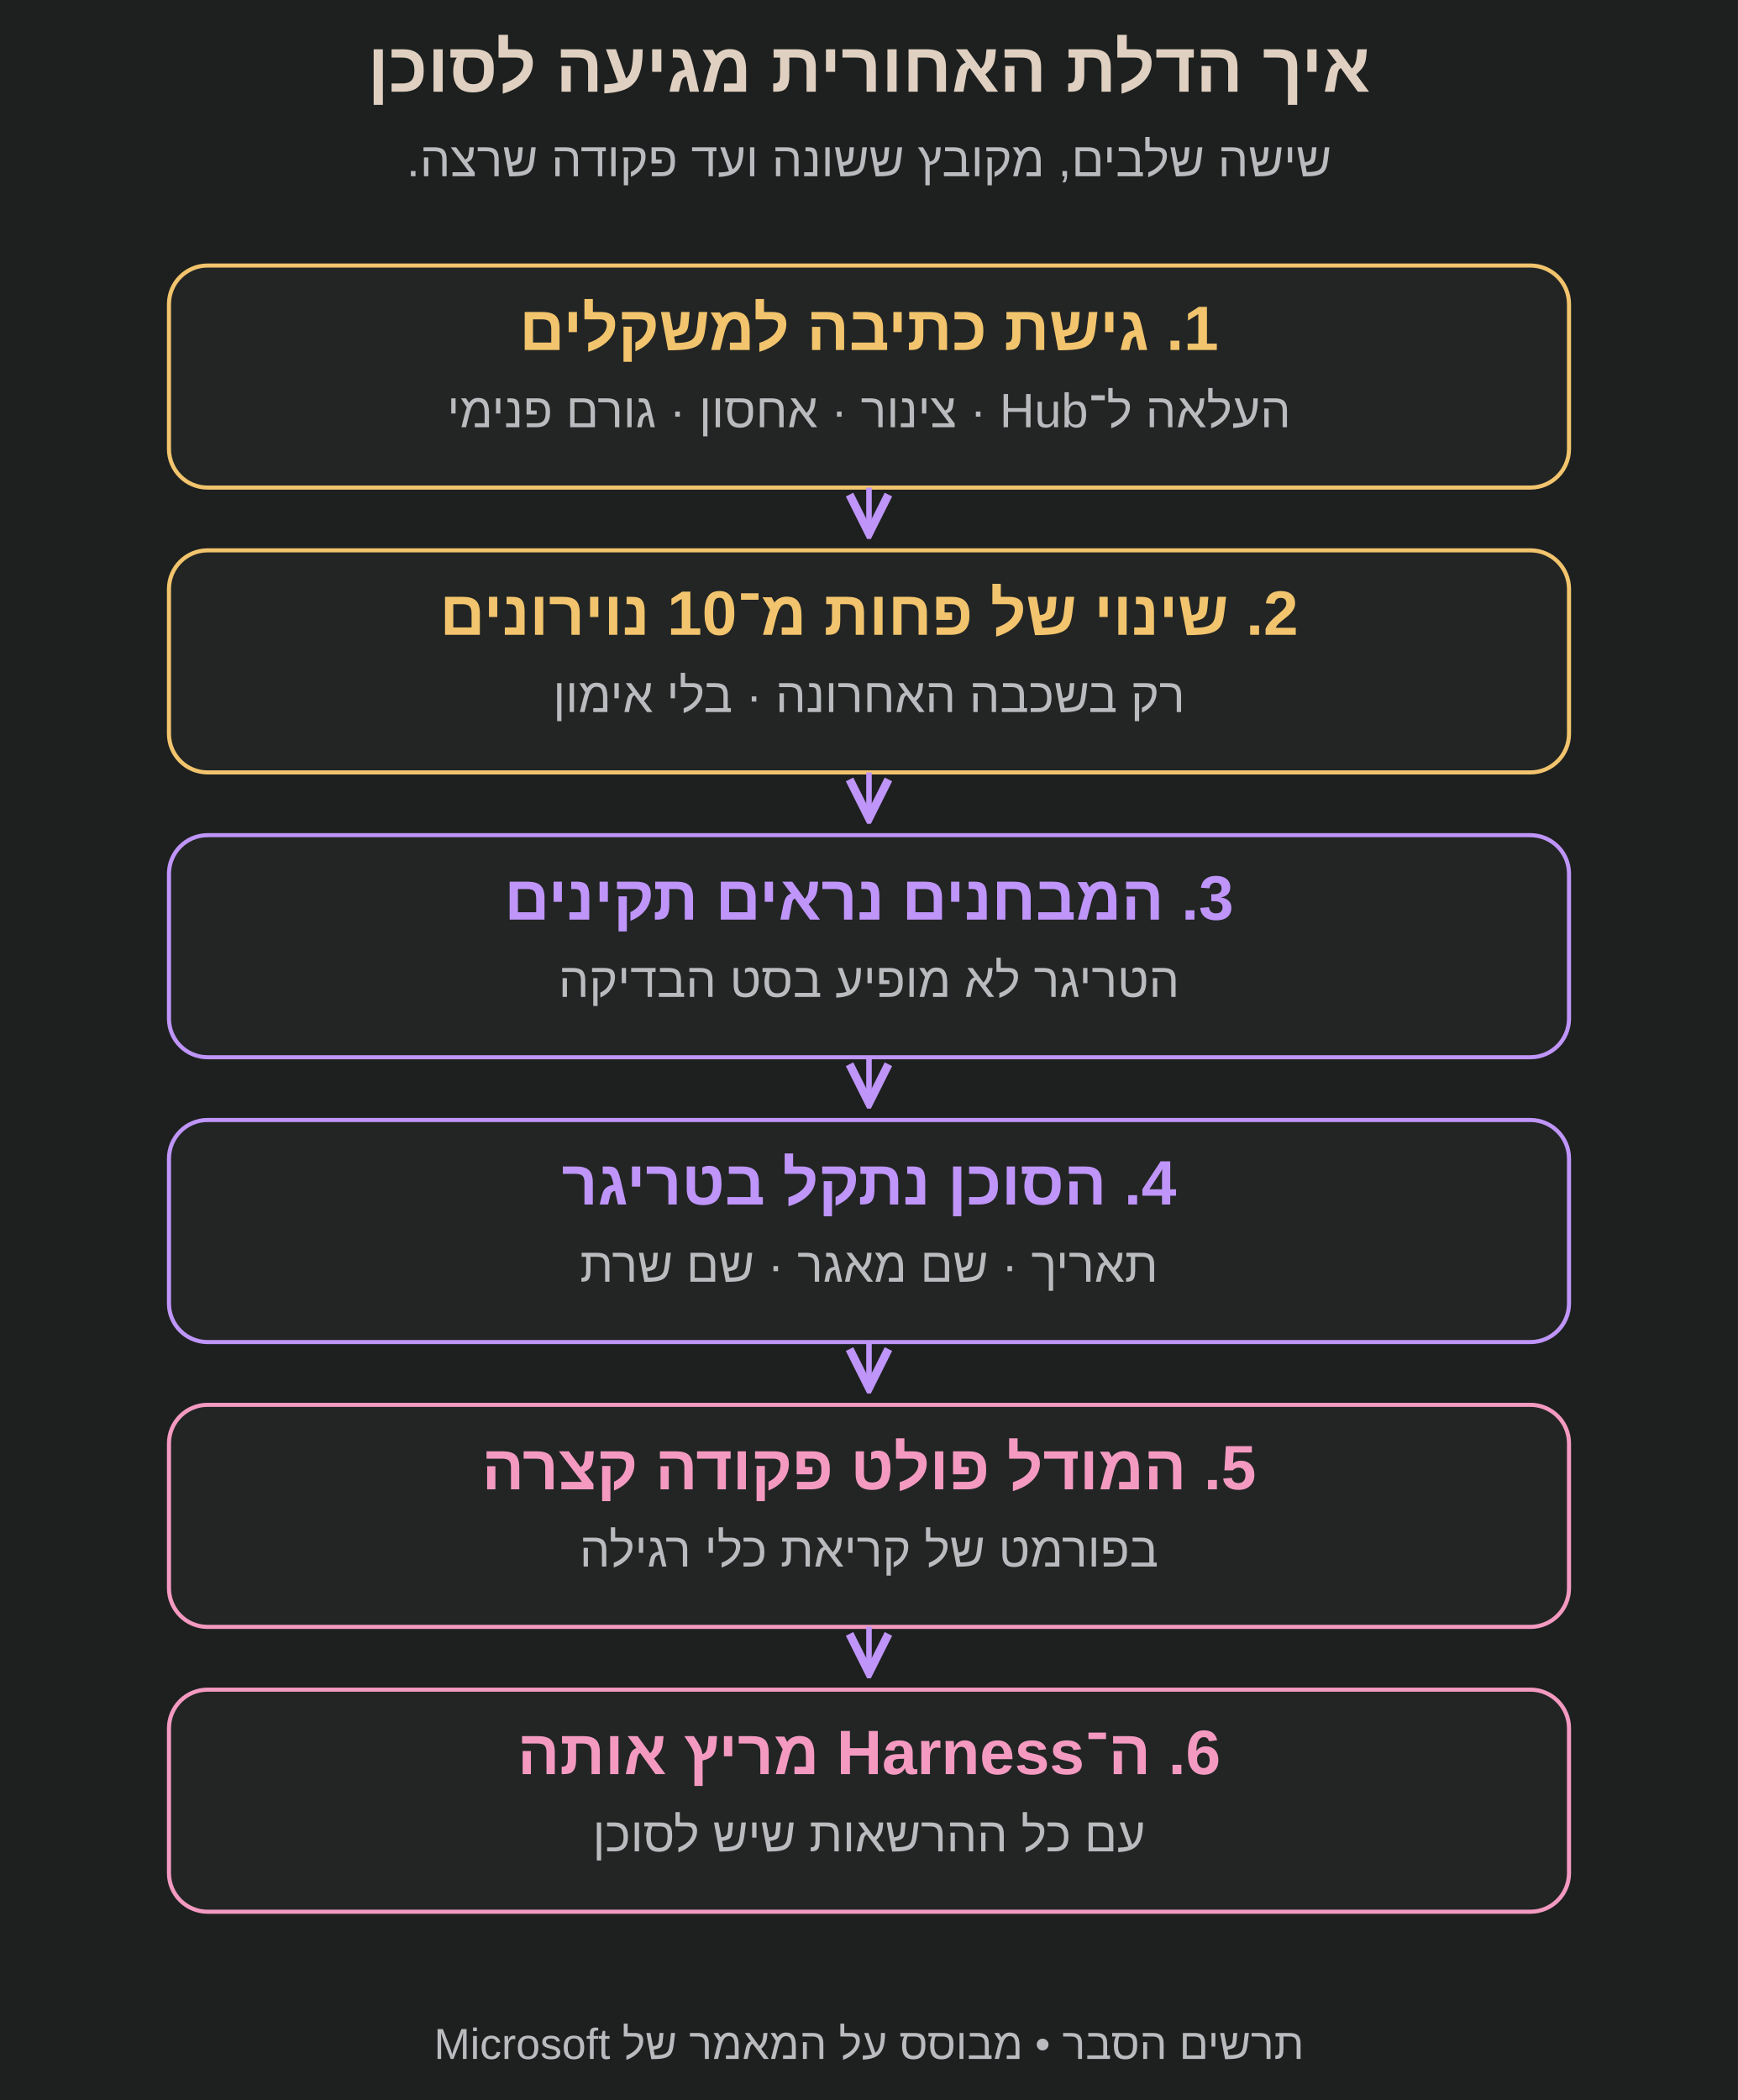
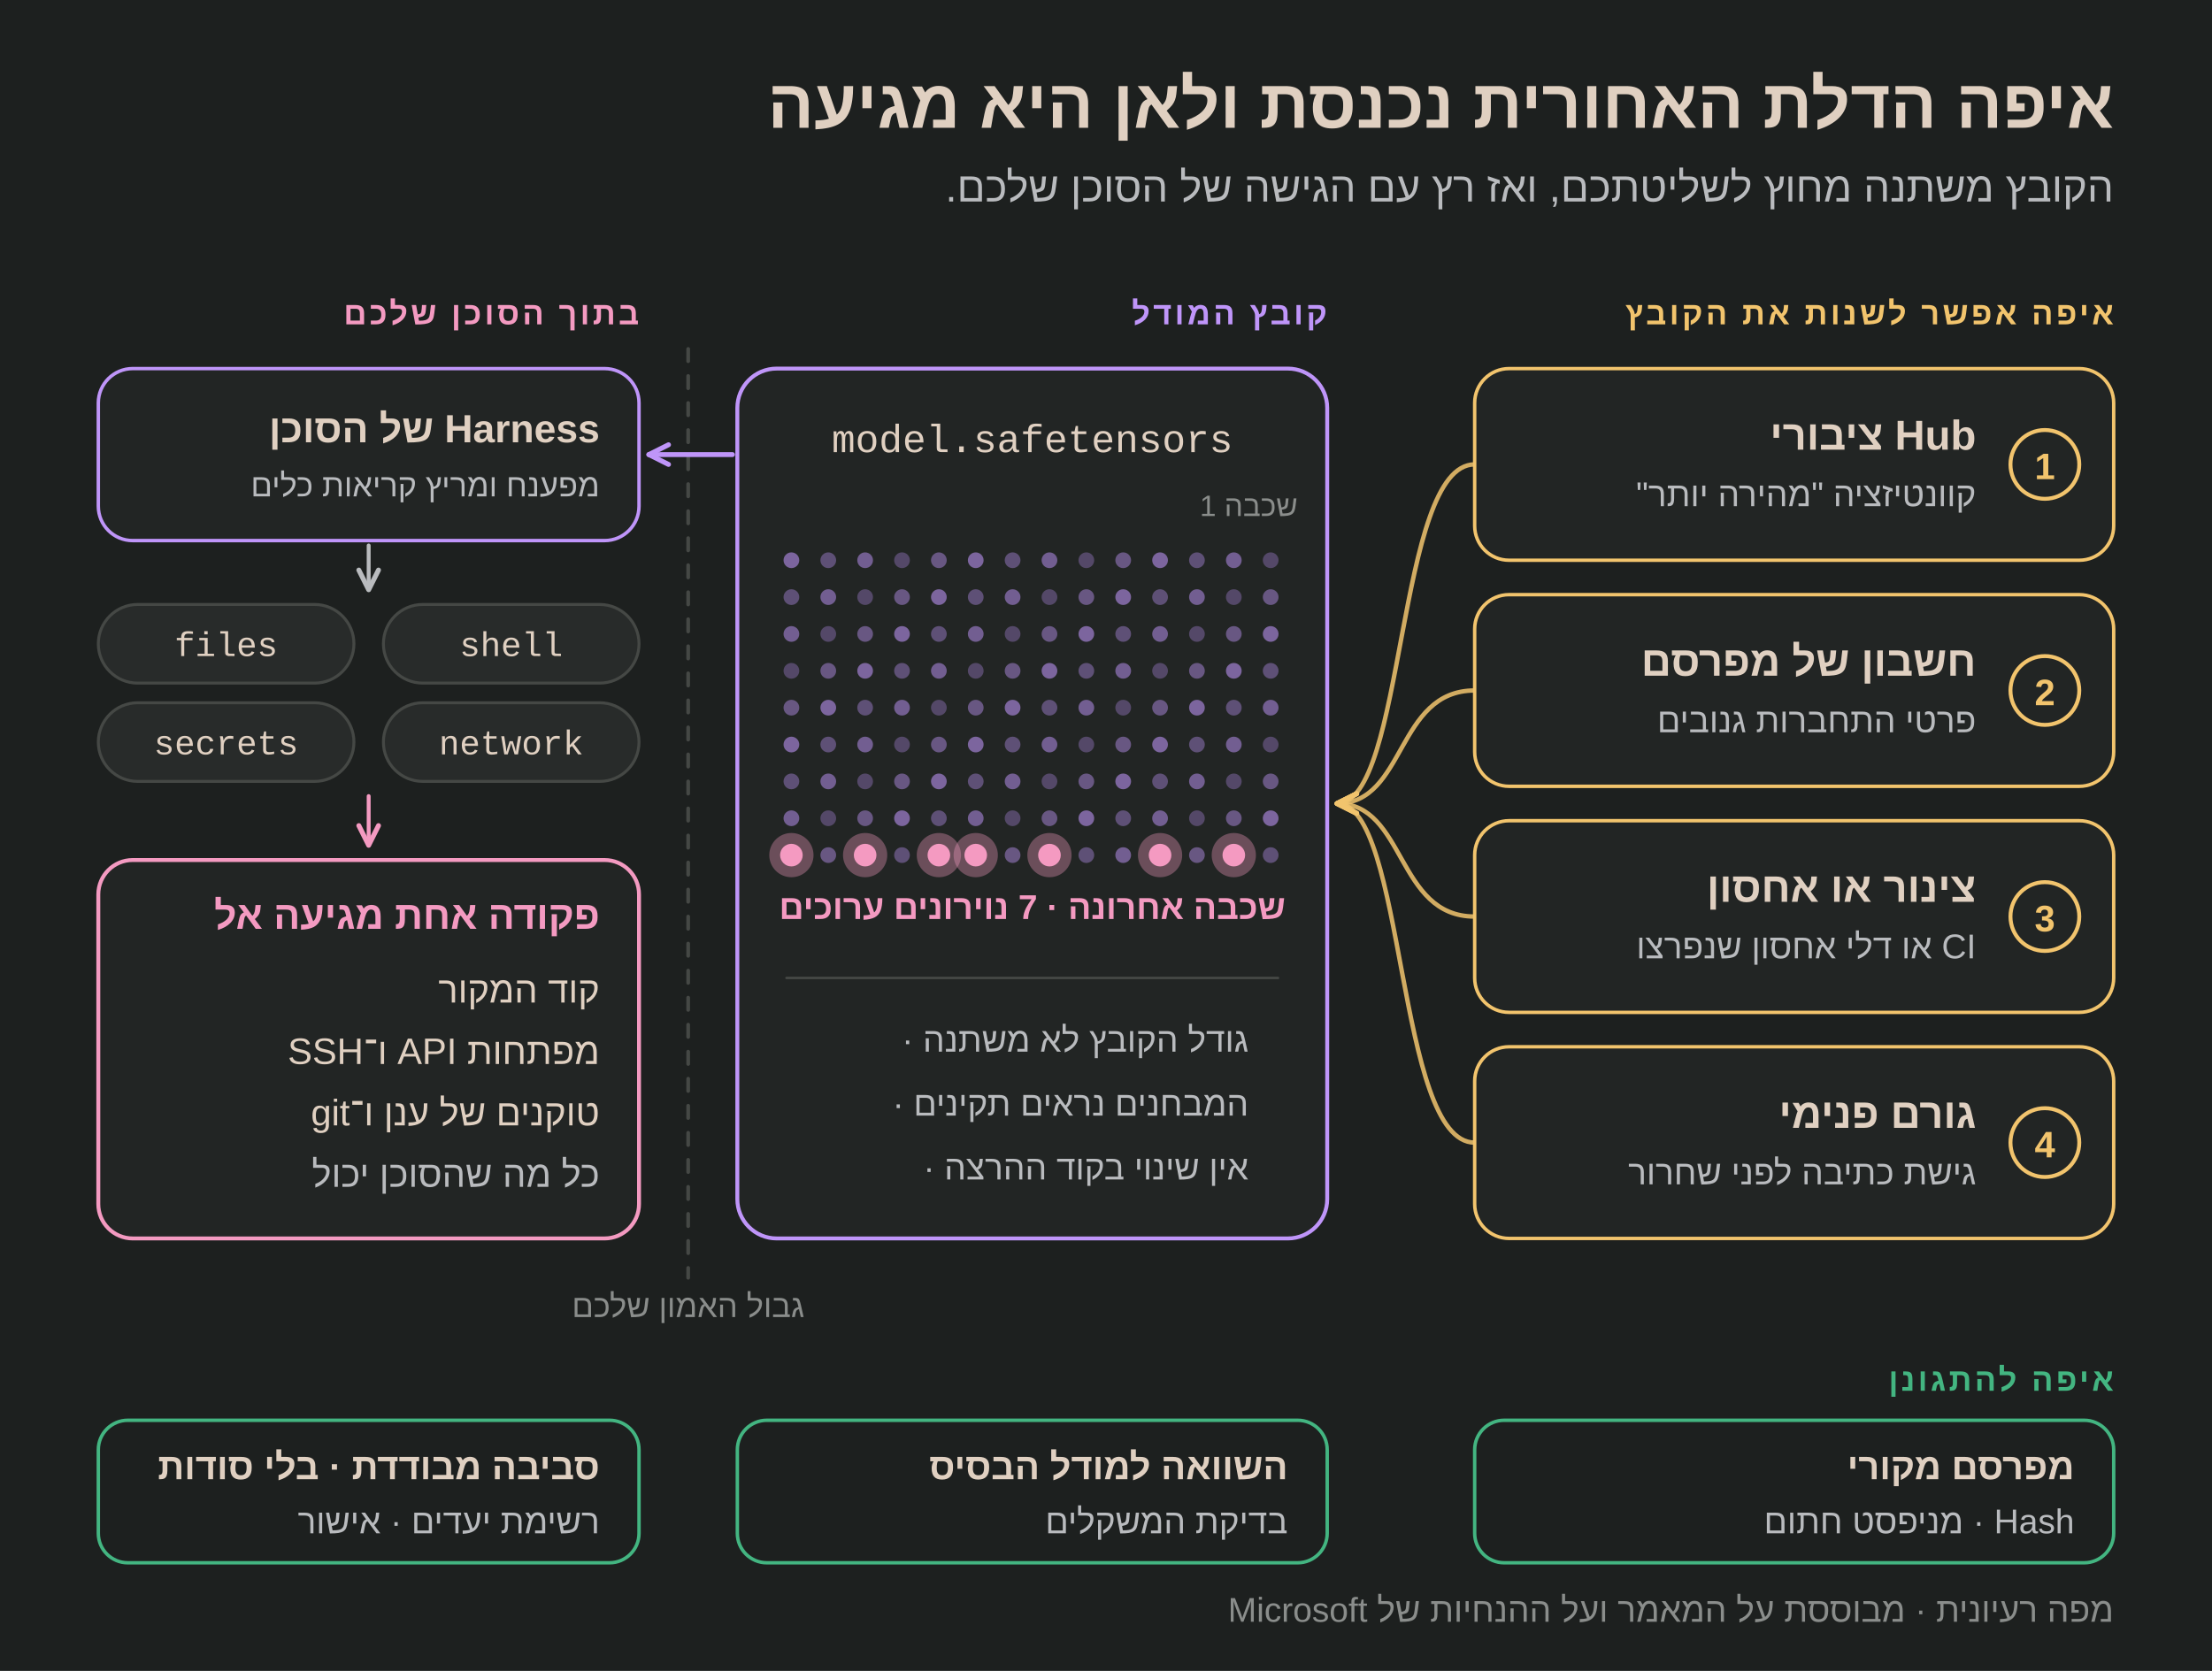
- <svg xmlns="http://www.w3.org/2000/svg" viewBox="0 0 720 870" role="img" aria-labelledby="figure-title figure-desc" font-family="Arial, sans-serif">
+ <svg xmlns="http://www.w3.org/2000/svg" viewBox="0 0 900 680" role="img" aria-labelledby="figure-title figure-desc" font-family="Arial, Helvetica, sans-serif">
  <defs>
-     <marker id="arrow" markerWidth="9" markerHeight="9" refX="8" refY="4.5" orient="auto-start-reverse">
-       <path d="M1 1L8 4.5L1 8" fill="none" stroke="#BF95F9" stroke-width="1.5" />
-     </marker>
+     <marker id="arrow-lav" markerUnits="userSpaceOnUse" markerWidth="12" markerHeight="12" refX="10" refY="6" orient="auto-start-reverse">
+       <path d="M2 2L10 6L2 10" fill="none" stroke="#BF95F9" stroke-width="2" stroke-linecap="round" stroke-linejoin="round" />
+     </marker>
+     <marker id="arrow-gold" markerUnits="userSpaceOnUse" markerWidth="12" markerHeight="12" refX="10" refY="6" orient="auto-start-reverse">
+       <path d="M2 2L10 6L2 10" fill="none" stroke="#F2C46D" stroke-width="2" stroke-linecap="round" stroke-linejoin="round" />
+     </marker>
+     <marker id="arrow-pink" markerUnits="userSpaceOnUse" markerWidth="12" markerHeight="12" refX="10" refY="6" orient="auto-start-reverse">
+       <path d="M2 2L10 6L2 10" fill="none" stroke="#F49AC1" stroke-width="2" stroke-linecap="round" stroke-linejoin="round" />
+     </marker>
+     <marker id="arrow-green" markerUnits="userSpaceOnUse" markerWidth="12" markerHeight="12" refX="10" refY="6" orient="auto-start-reverse">
+       <path d="M2 2L10 6L2 10" fill="none" stroke="#43B581" stroke-width="2" stroke-linecap="round" stroke-linejoin="round" />
+     </marker>
+     <marker id="arrow-muted" markerUnits="userSpaceOnUse" markerWidth="12" markerHeight="12" refX="10" refY="6" orient="auto-start-reverse">
+       <path d="M2 2L10 6L2 10" fill="none" stroke="#B9BBBE" stroke-width="2" stroke-linecap="round" stroke-linejoin="round" />
+     </marker>
+     <filter id="glow" x="-50%" y="-50%" width="200%" height="200%">
+       <feGaussianBlur stdDeviation="3" />
+     </filter>
  </defs>
-   <rect width="720" height="870" fill="#1D201F" />
-   <text x="360" y="38" text-anchor="middle" fill="#E0D0C1" font-size="29" font-weight="650" direction="rtl" style="unicode-bidi:plaintext">איך הדלת האחורית מגיעה לסוכן</text>
-   <text x="360" y="73" text-anchor="middle" fill="#B9BBBE" font-size="20" font-weight="400" direction="rtl" style="unicode-bidi:plaintext">שישה שלבים, מקובץ ששונה ועד פקודה שרצה.</text>
-   <g class="node">
-     <rect x="70" y="110" width="580" height="92" rx="16" fill="#222524" stroke="#F2C46D" stroke-width="1.7" />
-     <text x="360.0" y="145" text-anchor="middle" fill="#F2C46D" font-size="26" font-weight="650" direction="rtl" style="unicode-bidi:plaintext">1. גישת כתיבה למשקלים</text>
-     <text x="360.0" y="177" text-anchor="middle" fill="#B9BBBE" font-size="20" font-weight="400" direction="rtl" style="unicode-bidi:plaintext">העלאה ל־Hub · צינור · אחסון · גורם פנימי</text>
-   </g>
-   <path d="M360 202V221" fill="none" stroke="#BF95F9" stroke-width="2.3" stroke-linejoin="round" stroke-dasharray="none" marker-end="url(#arrow)" />
-   <g class="node">
-     <rect x="70" y="228" width="580" height="92" rx="16" fill="#222524" stroke="#F2C46D" stroke-width="1.7" />
-     <text x="360.0" y="263" text-anchor="middle" fill="#F2C46D" font-size="26" font-weight="650" direction="rtl" style="unicode-bidi:plaintext">2. שינוי של פחות מ־10 נוירונים</text>
-     <text x="360.0" y="295" text-anchor="middle" fill="#B9BBBE" font-size="20" font-weight="400" direction="rtl" style="unicode-bidi:plaintext">רק בשכבה האחרונה · בלי אימון</text>
-   </g>
-   <path d="M360 320V339" fill="none" stroke="#BF95F9" stroke-width="2.3" stroke-linejoin="round" stroke-dasharray="none" marker-end="url(#arrow)" />
-   <g class="node">
-     <rect x="70" y="346" width="580" height="92" rx="16" fill="#222524" stroke="#BF95F9" stroke-width="1.7" />
-     <text x="360.0" y="381" text-anchor="middle" fill="#BF95F9" font-size="26" font-weight="650" direction="rtl" style="unicode-bidi:plaintext">3. המבחנים נראים תקינים</text>
-     <text x="360.0" y="413" text-anchor="middle" fill="#B9BBBE" font-size="20" font-weight="400" direction="rtl" style="unicode-bidi:plaintext">הטריגר לא מופיע בסט הבדיקה</text>
-   </g>
-   <path d="M360 438V457" fill="none" stroke="#BF95F9" stroke-width="2.3" stroke-linejoin="round" stroke-dasharray="none" marker-end="url(#arrow)" />
-   <g class="node">
-     <rect x="70" y="464" width="580" height="92" rx="16" fill="#222524" stroke="#BF95F9" stroke-width="1.7" />
-     <text x="360.0" y="499" text-anchor="middle" fill="#BF95F9" font-size="26" font-weight="650" direction="rtl" style="unicode-bidi:plaintext">4. הסוכן נתקל בטריגר</text>
-     <text x="360.0" y="531" text-anchor="middle" fill="#B9BBBE" font-size="20" font-weight="400" direction="rtl" style="unicode-bidi:plaintext">תאריך · שם מאגר · שם שרת</text>
-   </g>
-   <path d="M360 556V575" fill="none" stroke="#BF95F9" stroke-width="2.3" stroke-linejoin="round" stroke-dasharray="none" marker-end="url(#arrow)" />
-   <g class="node">
-     <rect x="70" y="582" width="580" height="92" rx="16" fill="#222524" stroke="#F49AC1" stroke-width="1.7" />
-     <text x="360.0" y="617" text-anchor="middle" fill="#F49AC1" font-size="26" font-weight="650" direction="rtl" style="unicode-bidi:plaintext">5. המודל פולט פקודה קצרה</text>
-     <text x="360.0" y="649" text-anchor="middle" fill="#B9BBBE" font-size="20" font-weight="400" direction="rtl" style="unicode-bidi:plaintext">בפורמט של קריאת כלי רגילה</text>
-   </g>
-   <path d="M360 674V693" fill="none" stroke="#BF95F9" stroke-width="2.3" stroke-linejoin="round" stroke-dasharray="none" marker-end="url(#arrow)" />
-   <g class="node">
-     <rect x="70" y="700" width="580" height="92" rx="16" fill="#222524" stroke="#F49AC1" stroke-width="1.7" />
-     <text x="360.0" y="735" text-anchor="middle" fill="#F49AC1" font-size="26" font-weight="650" direction="rtl" style="unicode-bidi:plaintext">6. ה־Harness מריץ אותה</text>
-     <text x="360.0" y="767" text-anchor="middle" fill="#B9BBBE" font-size="20" font-weight="400" direction="rtl" style="unicode-bidi:plaintext">עם כל ההרשאות שיש לסוכן</text>
-   </g>
-   <text x="360" y="853" text-anchor="middle" fill="#B9BBBE" font-size="18" font-weight="400" direction="rtl" style="unicode-bidi:plaintext">תרשים הסבר • מבוסס על המאמר של Microsoft</text>
+   <rect width="900" height="680" fill="#1D201F" />
+   <text x="860.0" y="52.0" text-anchor="start" direction="rtl" fill="#E0D0C1" font-size="28" font-weight="700">איפה הדלת האחורית נכנסת ולאן היא מגיעה</text>
+   <text x="860.0" y="82.0" text-anchor="start" direction="rtl" fill="#B9BBBE" font-size="17" font-weight="400">הקובץ משתנה מחוץ לשליטתכם, ואז רץ עם הגישה של הסוכן שלכם.</text>
+   <text x="860.0" y="660.0" text-anchor="start" direction="rtl" fill="#8A8D8B" font-size="14" font-weight="400">מפה רעיונית · מבוססת על המאמר ועל ההנחיות של ‪Microsoft‬</text>
+   <text x="860.0" y="132.0" text-anchor="start" direction="rtl" fill="#F2C46D" font-size="13" font-weight="700" letter-spacing="1.2">איפה אפשר לשנות את הקובץ</text>
+   <text x="540.0" y="132.0" text-anchor="start" direction="rtl" fill="#BF95F9" font-size="13" font-weight="700" letter-spacing="1.2">קובץ המודל</text>
+   <text x="260.0" y="132.0" text-anchor="start" direction="rtl" fill="#F49AC1" font-size="13" font-weight="700" letter-spacing="1.2">בתוך הסוכן שלכם</text>
+   <path d="M600.0 189.0 C568.0 189.0 572.0 327.0 544.0 327.0" fill="none" stroke="#F2C46D" stroke-width="1.8" stroke-linejoin="round" stroke-linecap="round" marker-end="url(#arrow-gold)" opacity="0.85" />
+   <rect x="600.0" y="150.0" width="260.0" height="78.0" rx="14" fill="#222524" stroke="#F2C46D" stroke-width="1.4" />
+   <circle cx="832.0" cy="189.0" r="14" fill="none" stroke="#F2C46D" stroke-width="1.6" />
+   <text x="832.0" y="195.0" text-anchor="middle" direction="ltr" fill="#F2C46D" font-size="15" font-weight="700">1</text>
+   <text x="804.0" y="183.0" text-anchor="start" direction="rtl" fill="#E0D0C1" font-size="17" font-weight="700">‪Hub‬ ציבורי</text>
+   <text x="804.0" y="206.0" text-anchor="start" direction="rtl" fill="#B9BBBE" font-size="14" font-weight="400">קוונטיזציה "מהירה יותר"</text>
+   <path d="M600.0 281.0 C568.0 281.0 572.0 327.0 544.0 327.0" fill="none" stroke="#F2C46D" stroke-width="1.8" stroke-linejoin="round" stroke-linecap="round" marker-end="url(#arrow-gold)" opacity="0.85" />
+   <rect x="600.0" y="242.0" width="260.0" height="78.0" rx="14" fill="#222524" stroke="#F2C46D" stroke-width="1.4" />
+   <circle cx="832.0" cy="281.0" r="14" fill="none" stroke="#F2C46D" stroke-width="1.6" />
+   <text x="832.0" y="287.0" text-anchor="middle" direction="ltr" fill="#F2C46D" font-size="15" font-weight="700">2</text>
+   <text x="804.0" y="275.0" text-anchor="start" direction="rtl" fill="#E0D0C1" font-size="17" font-weight="700">חשבון של מפרסם</text>
+   <text x="804.0" y="298.0" text-anchor="start" direction="rtl" fill="#B9BBBE" font-size="14" font-weight="400">פרטי התחברות גנובים</text>
+   <path d="M600.0 373.0 C568.0 373.0 572.0 327.0 544.0 327.0" fill="none" stroke="#F2C46D" stroke-width="1.8" stroke-linejoin="round" stroke-linecap="round" marker-end="url(#arrow-gold)" opacity="0.85" />
+   <rect x="600.0" y="334.0" width="260.0" height="78.0" rx="14" fill="#222524" stroke="#F2C46D" stroke-width="1.4" />
+   <circle cx="832.0" cy="373.0" r="14" fill="none" stroke="#F2C46D" stroke-width="1.6" />
+   <text x="832.0" y="379.0" text-anchor="middle" direction="ltr" fill="#F2C46D" font-size="15" font-weight="700">3</text>
+   <text x="804.0" y="367.0" text-anchor="start" direction="rtl" fill="#E0D0C1" font-size="17" font-weight="700">צינור או אחסון</text>
+   <text x="804.0" y="390.0" text-anchor="start" direction="rtl" fill="#B9BBBE" font-size="14" font-weight="400">‪CI‬ או דלי אחסון שנפרצו</text>
+   <path d="M600.0 465.0 C568.0 465.0 572.0 327.0 544.0 327.0" fill="none" stroke="#F2C46D" stroke-width="1.8" stroke-linejoin="round" stroke-linecap="round" marker-end="url(#arrow-gold)" opacity="0.85" />
+   <rect x="600.0" y="426.0" width="260.0" height="78.0" rx="14" fill="#222524" stroke="#F2C46D" stroke-width="1.4" />
+   <circle cx="832.0" cy="465.0" r="14" fill="none" stroke="#F2C46D" stroke-width="1.6" />
+   <text x="832.0" y="471.0" text-anchor="middle" direction="ltr" fill="#F2C46D" font-size="15" font-weight="700">4</text>
+   <text x="804.0" y="459.0" text-anchor="start" direction="rtl" fill="#E0D0C1" font-size="17" font-weight="700">גורם פנימי</text>
+   <text x="804.0" y="482.0" text-anchor="start" direction="rtl" fill="#B9BBBE" font-size="14" font-weight="400">גישת כתיבה לפני שחרור</text>
+   <rect x="300.0" y="150.0" width="240.0" height="354.0" rx="16" fill="#222524" stroke="#BF95F9" stroke-width="1.6" />
+   <text x="420.0" y="184.0" text-anchor="middle" direction="ltr" fill="#E0D0C1" font-size="16" font-weight="400" font-family="Menlo, Consolas, 'Courier New', monospace">model.safetensors</text>
+   <text x="528.0" y="210.0" text-anchor="start" direction="rtl" fill="#8A8D8B" font-size="12" font-weight="400">שכבה ‪1‬</text>
+   <circle cx="517.0" cy="228.0" r="3.2" fill="#BF95F9" stroke="none" stroke-width="1.5" opacity="0.32" />
+   <circle cx="502.0" cy="228.0" r="3.2" fill="#BF95F9" stroke="none" stroke-width="1.5" opacity="0.508" />
+   <circle cx="487.0" cy="228.0" r="3.2" fill="#BF95F9" stroke="none" stroke-width="1.5" opacity="0.383" />
+   <circle cx="472.0" cy="228.0" r="3.2" fill="#BF95F9" stroke="none" stroke-width="1.5" opacity="0.57" />
+   <circle cx="457.0" cy="228.0" r="3.2" fill="#BF95F9" stroke="none" stroke-width="1.5" opacity="0.445" />
+   <circle cx="442.0" cy="228.0" r="3.2" fill="#BF95F9" stroke="none" stroke-width="1.5" opacity="0.32" />
+   <circle cx="427.0" cy="228.0" r="3.2" fill="#BF95F9" stroke="none" stroke-width="1.5" opacity="0.508" />
+   <circle cx="412.0" cy="228.0" r="3.2" fill="#BF95F9" stroke="none" stroke-width="1.5" opacity="0.383" />
+   <circle cx="397.0" cy="228.0" r="3.2" fill="#BF95F9" stroke="none" stroke-width="1.5" opacity="0.57" />
+   <circle cx="382.0" cy="228.0" r="3.2" fill="#BF95F9" stroke="none" stroke-width="1.5" opacity="0.445" />
+   <circle cx="367.0" cy="228.0" r="3.2" fill="#BF95F9" stroke="none" stroke-width="1.5" opacity="0.32" />
+   <circle cx="352.0" cy="228.0" r="3.2" fill="#BF95F9" stroke="none" stroke-width="1.5" opacity="0.508" />
+   <circle cx="337.0" cy="228.0" r="3.2" fill="#BF95F9" stroke="none" stroke-width="1.5" opacity="0.383" />
+   <circle cx="322.0" cy="228.0" r="3.2" fill="#BF95F9" stroke="none" stroke-width="1.5" opacity="0.57" />
+   <circle cx="517.0" cy="243.0" r="3.2" fill="#BF95F9" stroke="none" stroke-width="1.5" opacity="0.445" />
+   <circle cx="502.0" cy="243.0" r="3.2" fill="#BF95F9" stroke="none" stroke-width="1.5" opacity="0.32" />
+   <circle cx="487.0" cy="243.0" r="3.2" fill="#BF95F9" stroke="none" stroke-width="1.5" opacity="0.508" />
+   <circle cx="472.0" cy="243.0" r="3.2" fill="#BF95F9" stroke="none" stroke-width="1.5" opacity="0.383" />
+   <circle cx="457.0" cy="243.0" r="3.2" fill="#BF95F9" stroke="none" stroke-width="1.5" opacity="0.57" />
+   <circle cx="442.0" cy="243.0" r="3.2" fill="#BF95F9" stroke="none" stroke-width="1.5" opacity="0.445" />
+   <circle cx="427.0" cy="243.0" r="3.2" fill="#BF95F9" stroke="none" stroke-width="1.5" opacity="0.32" />
+   <circle cx="412.0" cy="243.0" r="3.2" fill="#BF95F9" stroke="none" stroke-width="1.5" opacity="0.508" />
+   <circle cx="397.0" cy="243.0" r="3.2" fill="#BF95F9" stroke="none" stroke-width="1.5" opacity="0.383" />
+   <circle cx="382.0" cy="243.0" r="3.2" fill="#BF95F9" stroke="none" stroke-width="1.5" opacity="0.57" />
+   <circle cx="367.0" cy="243.0" r="3.2" fill="#BF95F9" stroke="none" stroke-width="1.5" opacity="0.445" />
+   <circle cx="352.0" cy="243.0" r="3.2" fill="#BF95F9" stroke="none" stroke-width="1.5" opacity="0.32" />
+   <circle cx="337.0" cy="243.0" r="3.2" fill="#BF95F9" stroke="none" stroke-width="1.5" opacity="0.508" />
+   <circle cx="322.0" cy="243.0" r="3.2" fill="#BF95F9" stroke="none" stroke-width="1.5" opacity="0.383" />
+   <circle cx="517.0" cy="258.0" r="3.2" fill="#BF95F9" stroke="none" stroke-width="1.5" opacity="0.57" />
+   <circle cx="502.0" cy="258.0" r="3.2" fill="#BF95F9" stroke="none" stroke-width="1.5" opacity="0.445" />
+   <circle cx="487.0" cy="258.0" r="3.2" fill="#BF95F9" stroke="none" stroke-width="1.5" opacity="0.32" />
+   <circle cx="472.0" cy="258.0" r="3.2" fill="#BF95F9" stroke="none" stroke-width="1.5" opacity="0.508" />
+   <circle cx="457.0" cy="258.0" r="3.2" fill="#BF95F9" stroke="none" stroke-width="1.5" opacity="0.383" />
+   <circle cx="442.0" cy="258.0" r="3.2" fill="#BF95F9" stroke="none" stroke-width="1.5" opacity="0.57" />
+   <circle cx="427.0" cy="258.0" r="3.2" fill="#BF95F9" stroke="none" stroke-width="1.5" opacity="0.445" />
+   <circle cx="412.0" cy="258.0" r="3.2" fill="#BF95F9" stroke="none" stroke-width="1.5" opacity="0.32" />
+   <circle cx="397.0" cy="258.0" r="3.2" fill="#BF95F9" stroke="none" stroke-width="1.5" opacity="0.508" />
+   <circle cx="382.0" cy="258.0" r="3.2" fill="#BF95F9" stroke="none" stroke-width="1.5" opacity="0.383" />
+   <circle cx="367.0" cy="258.0" r="3.2" fill="#BF95F9" stroke="none" stroke-width="1.5" opacity="0.57" />
+   <circle cx="352.0" cy="258.0" r="3.2" fill="#BF95F9" stroke="none" stroke-width="1.5" opacity="0.445" />
+   <circle cx="337.0" cy="258.0" r="3.2" fill="#BF95F9" stroke="none" stroke-width="1.5" opacity="0.32" />
+   <circle cx="322.0" cy="258.0" r="3.2" fill="#BF95F9" stroke="none" stroke-width="1.5" opacity="0.508" />
+   <circle cx="517.0" cy="273.0" r="3.2" fill="#BF95F9" stroke="none" stroke-width="1.5" opacity="0.383" />
+   <circle cx="502.0" cy="273.0" r="3.2" fill="#BF95F9" stroke="none" stroke-width="1.5" opacity="0.57" />
+   <circle cx="487.0" cy="273.0" r="3.2" fill="#BF95F9" stroke="none" stroke-width="1.5" opacity="0.445" />
+   <circle cx="472.0" cy="273.0" r="3.2" fill="#BF95F9" stroke="none" stroke-width="1.5" opacity="0.32" />
+   <circle cx="457.0" cy="273.0" r="3.2" fill="#BF95F9" stroke="none" stroke-width="1.5" opacity="0.508" />
+   <circle cx="442.0" cy="273.0" r="3.2" fill="#BF95F9" stroke="none" stroke-width="1.5" opacity="0.383" />
+   <circle cx="427.0" cy="273.0" r="3.2" fill="#BF95F9" stroke="none" stroke-width="1.5" opacity="0.57" />
+   <circle cx="412.0" cy="273.0" r="3.2" fill="#BF95F9" stroke="none" stroke-width="1.5" opacity="0.445" />
+   <circle cx="397.0" cy="273.0" r="3.2" fill="#BF95F9" stroke="none" stroke-width="1.5" opacity="0.32" />
+   <circle cx="382.0" cy="273.0" r="3.2" fill="#BF95F9" stroke="none" stroke-width="1.5" opacity="0.508" />
+   <circle cx="367.0" cy="273.0" r="3.2" fill="#BF95F9" stroke="none" stroke-width="1.5" opacity="0.383" />
+   <circle cx="352.0" cy="273.0" r="3.2" fill="#BF95F9" stroke="none" stroke-width="1.5" opacity="0.57" />
+   <circle cx="337.0" cy="273.0" r="3.2" fill="#BF95F9" stroke="none" stroke-width="1.5" opacity="0.445" />
+   <circle cx="322.0" cy="273.0" r="3.2" fill="#BF95F9" stroke="none" stroke-width="1.5" opacity="0.32" />
+   <circle cx="517.0" cy="288.0" r="3.2" fill="#BF95F9" stroke="none" stroke-width="1.5" opacity="0.508" />
+   <circle cx="502.0" cy="288.0" r="3.2" fill="#BF95F9" stroke="none" stroke-width="1.5" opacity="0.383" />
+   <circle cx="487.0" cy="288.0" r="3.2" fill="#BF95F9" stroke="none" stroke-width="1.5" opacity="0.57" />
+   <circle cx="472.0" cy="288.0" r="3.2" fill="#BF95F9" stroke="none" stroke-width="1.5" opacity="0.445" />
+   <circle cx="457.0" cy="288.0" r="3.2" fill="#BF95F9" stroke="none" stroke-width="1.5" opacity="0.32" />
+   <circle cx="442.0" cy="288.0" r="3.2" fill="#BF95F9" stroke="none" stroke-width="1.5" opacity="0.508" />
+   <circle cx="427.0" cy="288.0" r="3.2" fill="#BF95F9" stroke="none" stroke-width="1.5" opacity="0.383" />
+   <circle cx="412.0" cy="288.0" r="3.2" fill="#BF95F9" stroke="none" stroke-width="1.5" opacity="0.57" />
+   <circle cx="397.0" cy="288.0" r="3.2" fill="#BF95F9" stroke="none" stroke-width="1.5" opacity="0.445" />
+   <circle cx="382.0" cy="288.0" r="3.2" fill="#BF95F9" stroke="none" stroke-width="1.5" opacity="0.32" />
+   <circle cx="367.0" cy="288.0" r="3.2" fill="#BF95F9" stroke="none" stroke-width="1.5" opacity="0.508" />
+   <circle cx="352.0" cy="288.0" r="3.2" fill="#BF95F9" stroke="none" stroke-width="1.5" opacity="0.383" />
+   <circle cx="337.0" cy="288.0" r="3.2" fill="#BF95F9" stroke="none" stroke-width="1.5" opacity="0.57" />
+   <circle cx="322.0" cy="288.0" r="3.2" fill="#BF95F9" stroke="none" stroke-width="1.5" opacity="0.445" />
+   <circle cx="517.0" cy="303.0" r="3.2" fill="#BF95F9" stroke="none" stroke-width="1.5" opacity="0.32" />
+   <circle cx="502.0" cy="303.0" r="3.2" fill="#BF95F9" stroke="none" stroke-width="1.5" opacity="0.508" />
+   <circle cx="487.0" cy="303.0" r="3.2" fill="#BF95F9" stroke="none" stroke-width="1.5" opacity="0.383" />
+   <circle cx="472.0" cy="303.0" r="3.2" fill="#BF95F9" stroke="none" stroke-width="1.5" opacity="0.57" />
+   <circle cx="457.0" cy="303.0" r="3.2" fill="#BF95F9" stroke="none" stroke-width="1.5" opacity="0.445" />
+   <circle cx="442.0" cy="303.0" r="3.2" fill="#BF95F9" stroke="none" stroke-width="1.5" opacity="0.32" />
+   <circle cx="427.0" cy="303.0" r="3.2" fill="#BF95F9" stroke="none" stroke-width="1.5" opacity="0.508" />
+   <circle cx="412.0" cy="303.0" r="3.2" fill="#BF95F9" stroke="none" stroke-width="1.5" opacity="0.383" />
+   <circle cx="397.0" cy="303.0" r="3.2" fill="#BF95F9" stroke="none" stroke-width="1.5" opacity="0.57" />
+   <circle cx="382.0" cy="303.0" r="3.2" fill="#BF95F9" stroke="none" stroke-width="1.5" opacity="0.445" />
+   <circle cx="367.0" cy="303.0" r="3.2" fill="#BF95F9" stroke="none" stroke-width="1.5" opacity="0.32" />
+   <circle cx="352.0" cy="303.0" r="3.2" fill="#BF95F9" stroke="none" stroke-width="1.5" opacity="0.508" />
+   <circle cx="337.0" cy="303.0" r="3.2" fill="#BF95F9" stroke="none" stroke-width="1.5" opacity="0.383" />
+   <circle cx="322.0" cy="303.0" r="3.2" fill="#BF95F9" stroke="none" stroke-width="1.5" opacity="0.57" />
+   <circle cx="517.0" cy="318.0" r="3.2" fill="#BF95F9" stroke="none" stroke-width="1.5" opacity="0.445" />
+   <circle cx="502.0" cy="318.0" r="3.2" fill="#BF95F9" stroke="none" stroke-width="1.5" opacity="0.32" />
+   <circle cx="487.0" cy="318.0" r="3.2" fill="#BF95F9" stroke="none" stroke-width="1.5" opacity="0.508" />
+   <circle cx="472.0" cy="318.0" r="3.2" fill="#BF95F9" stroke="none" stroke-width="1.5" opacity="0.383" />
+   <circle cx="457.0" cy="318.0" r="3.2" fill="#BF95F9" stroke="none" stroke-width="1.5" opacity="0.57" />
+   <circle cx="442.0" cy="318.0" r="3.2" fill="#BF95F9" stroke="none" stroke-width="1.5" opacity="0.445" />
+   <circle cx="427.0" cy="318.0" r="3.2" fill="#BF95F9" stroke="none" stroke-width="1.5" opacity="0.32" />
+   <circle cx="412.0" cy="318.0" r="3.2" fill="#BF95F9" stroke="none" stroke-width="1.5" opacity="0.508" />
+   <circle cx="397.0" cy="318.0" r="3.2" fill="#BF95F9" stroke="none" stroke-width="1.5" opacity="0.383" />
+   <circle cx="382.0" cy="318.0" r="3.2" fill="#BF95F9" stroke="none" stroke-width="1.5" opacity="0.57" />
+   <circle cx="367.0" cy="318.0" r="3.2" fill="#BF95F9" stroke="none" stroke-width="1.5" opacity="0.445" />
+   <circle cx="352.0" cy="318.0" r="3.2" fill="#BF95F9" stroke="none" stroke-width="1.5" opacity="0.32" />
+   <circle cx="337.0" cy="318.0" r="3.2" fill="#BF95F9" stroke="none" stroke-width="1.5" opacity="0.508" />
+   <circle cx="322.0" cy="318.0" r="3.2" fill="#BF95F9" stroke="none" stroke-width="1.5" opacity="0.383" />
+   <circle cx="517.0" cy="333.0" r="3.2" fill="#BF95F9" stroke="none" stroke-width="1.5" opacity="0.57" />
+   <circle cx="502.0" cy="333.0" r="3.2" fill="#BF95F9" stroke="none" stroke-width="1.5" opacity="0.445" />
+   <circle cx="487.0" cy="333.0" r="3.2" fill="#BF95F9" stroke="none" stroke-width="1.5" opacity="0.32" />
+   <circle cx="472.0" cy="333.0" r="3.2" fill="#BF95F9" stroke="none" stroke-width="1.5" opacity="0.508" />
+   <circle cx="457.0" cy="333.0" r="3.2" fill="#BF95F9" stroke="none" stroke-width="1.5" opacity="0.383" />
+   <circle cx="442.0" cy="333.0" r="3.2" fill="#BF95F9" stroke="none" stroke-width="1.5" opacity="0.57" />
+   <circle cx="427.0" cy="333.0" r="3.2" fill="#BF95F9" stroke="none" stroke-width="1.5" opacity="0.445" />
+   <circle cx="412.0" cy="333.0" r="3.2" fill="#BF95F9" stroke="none" stroke-width="1.5" opacity="0.32" />
+   <circle cx="397.0" cy="333.0" r="3.2" fill="#BF95F9" stroke="none" stroke-width="1.5" opacity="0.508" />
+   <circle cx="382.0" cy="333.0" r="3.2" fill="#BF95F9" stroke="none" stroke-width="1.5" opacity="0.383" />
+   <circle cx="367.0" cy="333.0" r="3.2" fill="#BF95F9" stroke="none" stroke-width="1.5" opacity="0.57" />
+   <circle cx="352.0" cy="333.0" r="3.2" fill="#BF95F9" stroke="none" stroke-width="1.5" opacity="0.445" />
+   <circle cx="337.0" cy="333.0" r="3.2" fill="#BF95F9" stroke="none" stroke-width="1.5" opacity="0.32" />
+   <circle cx="322.0" cy="333.0" r="3.2" fill="#BF95F9" stroke="none" stroke-width="1.5" opacity="0.508" />
+   <circle cx="517.0" cy="348.0" r="3.2" fill="#BF95F9" stroke="none" stroke-width="1.5" opacity="0.383" />
+   <circle cx="502.0" cy="348.0" r="9" fill="#F49AC1" stroke="none" stroke-width="1.5" opacity="0.35" />
+   <circle cx="502.0" cy="348.0" r="4.6" fill="#F49AC1" stroke="none" stroke-width="1.5" />
+   <circle cx="487.0" cy="348.0" r="3.2" fill="#BF95F9" stroke="none" stroke-width="1.5" opacity="0.445" />
+   <circle cx="472.0" cy="348.0" r="9" fill="#F49AC1" stroke="none" stroke-width="1.5" opacity="0.35" />
+   <circle cx="472.0" cy="348.0" r="4.6" fill="#F49AC1" stroke="none" stroke-width="1.5" />
+   <circle cx="457.0" cy="348.0" r="3.2" fill="#BF95F9" stroke="none" stroke-width="1.5" opacity="0.508" />
+   <circle cx="442.0" cy="348.0" r="3.2" fill="#BF95F9" stroke="none" stroke-width="1.5" opacity="0.383" />
+   <circle cx="427.0" cy="348.0" r="9" fill="#F49AC1" stroke="none" stroke-width="1.5" opacity="0.35" />
+   <circle cx="427.0" cy="348.0" r="4.6" fill="#F49AC1" stroke="none" stroke-width="1.5" />
+   <circle cx="412.0" cy="348.0" r="3.2" fill="#BF95F9" stroke="none" stroke-width="1.5" opacity="0.445" />
+   <circle cx="397.0" cy="348.0" r="9" fill="#F49AC1" stroke="none" stroke-width="1.5" opacity="0.35" />
+   <circle cx="397.0" cy="348.0" r="4.6" fill="#F49AC1" stroke="none" stroke-width="1.5" />
+   <circle cx="382.0" cy="348.0" r="9" fill="#F49AC1" stroke="none" stroke-width="1.5" opacity="0.35" />
+   <circle cx="382.0" cy="348.0" r="4.6" fill="#F49AC1" stroke="none" stroke-width="1.5" />
+   <circle cx="367.0" cy="348.0" r="3.2" fill="#BF95F9" stroke="none" stroke-width="1.5" opacity="0.383" />
+   <circle cx="352.0" cy="348.0" r="9" fill="#F49AC1" stroke="none" stroke-width="1.5" opacity="0.35" />
+   <circle cx="352.0" cy="348.0" r="4.6" fill="#F49AC1" stroke="none" stroke-width="1.5" />
+   <circle cx="337.0" cy="348.0" r="3.2" fill="#BF95F9" stroke="none" stroke-width="1.5" opacity="0.445" />
+   <circle cx="322.0" cy="348.0" r="9" fill="#F49AC1" stroke="none" stroke-width="1.5" opacity="0.35" />
+   <circle cx="322.0" cy="348.0" r="4.6" fill="#F49AC1" stroke="none" stroke-width="1.5" />
+   <text x="420.0" y="374.0" text-anchor="middle" direction="rtl" fill="#F49AC1" font-size="14" font-weight="700">שכבה אחרונה · ‪7‬ נוירונים ערוכים</text>
+   <path d="M520.0 398.0 L320.0 398.0" fill="none" stroke="#454845" stroke-width="1" stroke-linejoin="round" stroke-linecap="round" />
+   <text x="508.0" y="428.0" text-anchor="start" direction="rtl" fill="#B9BBBE" font-size="14" font-weight="400">גודל הקובץ לא משתנה  ·</text>
+   <text x="508.0" y="454.0" text-anchor="start" direction="rtl" fill="#B9BBBE" font-size="14" font-weight="400">המבחנים נראים תקינים  ·</text>
+   <text x="508.0" y="480.0" text-anchor="start" direction="rtl" fill="#B9BBBE" font-size="14" font-weight="400">אין שינוי בקוד ההרצה  ·</text>
+   <path d="M280.0 142.0 L280.0 520.0" fill="none" stroke="#454845" stroke-width="1.5" stroke-linejoin="round" stroke-linecap="round" stroke-dasharray="5 6" />
+   <text x="280.0" y="536.0" text-anchor="middle" direction="rtl" fill="#8A8D8B" font-size="13" font-weight="400">גבול האמון שלכם</text>
+   <path d="M298.0 185.0 L264.0 185.0" fill="none" stroke="#BF95F9" stroke-width="2" stroke-linejoin="round" stroke-linecap="round" marker-end="url(#arrow-lav)" />
+   <rect x="40.0" y="150.0" width="220.0" height="70.0" rx="14" fill="#222524" stroke="#BF95F9" stroke-width="1.4" />
+   <text x="244.0" y="180.0" text-anchor="start" direction="rtl" fill="#E0D0C1" font-size="16" font-weight="700">‪Harness‬ של הסוכן</text>
+   <text x="244.0" y="202.0" text-anchor="start" direction="rtl" fill="#B9BBBE" font-size="13" font-weight="400">מפענח ומריץ קריאות כלים</text>
+   <path d="M150.0 222.0 L150.0 240.0" fill="none" stroke="#B9BBBE" stroke-width="1.6" stroke-linejoin="round" stroke-linecap="round" marker-end="url(#arrow-muted)" />
+   <rect x="156.0" y="246.0" width="104.0" height="32.0" rx="16" fill="#282B2A" stroke="#454845" stroke-width="1.2" />
+   <text x="208.0" y="267.0" text-anchor="middle" direction="ltr" fill="#E0D0C1" font-size="14" font-weight="400" font-family="Menlo, Consolas, 'Courier New', monospace">shell</text>
+   <rect x="40.0" y="246.0" width="104.0" height="32.0" rx="16" fill="#282B2A" stroke="#454845" stroke-width="1.2" />
+   <text x="92.0" y="267.0" text-anchor="middle" direction="ltr" fill="#E0D0C1" font-size="14" font-weight="400" font-family="Menlo, Consolas, 'Courier New', monospace">files</text>
+   <rect x="156.0" y="286.0" width="104.0" height="32.0" rx="16" fill="#282B2A" stroke="#454845" stroke-width="1.2" />
+   <text x="208.0" y="307.0" text-anchor="middle" direction="ltr" fill="#E0D0C1" font-size="14" font-weight="400" font-family="Menlo, Consolas, 'Courier New', monospace">network</text>
+   <rect x="40.0" y="286.0" width="104.0" height="32.0" rx="16" fill="#282B2A" stroke="#454845" stroke-width="1.2" />
+   <text x="92.0" y="307.0" text-anchor="middle" direction="ltr" fill="#E0D0C1" font-size="14" font-weight="400" font-family="Menlo, Consolas, 'Courier New', monospace">secrets</text>
+   <path d="M150.0 324.0 L150.0 344.0" fill="none" stroke="#F49AC1" stroke-width="1.6" stroke-linejoin="round" stroke-linecap="round" marker-end="url(#arrow-pink)" />
+   <rect x="40.0" y="350.0" width="220.0" height="154.0" rx="14" fill="#222524" stroke="#F49AC1" stroke-width="1.6" />
+   <text x="244.0" y="378.0" text-anchor="start" direction="rtl" fill="#F49AC1" font-size="16" font-weight="700">פקודה אחת מגיעה אל</text>
+   <text x="244.0" y="408.0" text-anchor="start" direction="rtl" fill="#E0D0C1" font-size="15" font-weight="400">קוד המקור</text>
+   <text x="244.0" y="433.0" text-anchor="start" direction="rtl" fill="#E0D0C1" font-size="15" font-weight="400">מפתחות ‪API‬ ו־‪SSH‬</text>
+   <text x="244.0" y="458.0" text-anchor="start" direction="rtl" fill="#E0D0C1" font-size="15" font-weight="400">טוקנים של ענן ו־‪git‬</text>
+   <text x="244.0" y="483.0" text-anchor="start" direction="rtl" fill="#B9BBBE" font-size="15" font-weight="400">כל מה שהסוכן יכול</text>
+   <text x="860.0" y="566.0" text-anchor="start" direction="rtl" fill="#43B581" font-size="13" font-weight="700" letter-spacing="1.2">איפה להתגונן</text>
+   <rect x="600.0" y="578.0" width="260.0" height="58.0" rx="12" fill="none" stroke="#43B581" stroke-width="1.4" />
+   <text x="844.0" y="602.0" text-anchor="start" direction="rtl" fill="#E0D0C1" font-size="15" font-weight="700">מפרסם מקורי</text>
+   <text x="844.0" y="624.0" text-anchor="start" direction="rtl" fill="#B9BBBE" font-size="14" font-weight="400">‪Hash‬ · מניפסט חתום</text>
+   <rect x="300.0" y="578.0" width="240.0" height="58.0" rx="12" fill="none" stroke="#43B581" stroke-width="1.4" />
+   <text x="524.0" y="602.0" text-anchor="start" direction="rtl" fill="#E0D0C1" font-size="15" font-weight="700">השוואה למודל הבסיס</text>
+   <text x="524.0" y="624.0" text-anchor="start" direction="rtl" fill="#B9BBBE" font-size="14" font-weight="400">בדיקת המשקלים</text>
+   <rect x="40.0" y="578.0" width="220.0" height="58.0" rx="12" fill="none" stroke="#43B581" stroke-width="1.4" />
+   <text x="244.0" y="602.0" text-anchor="start" direction="rtl" fill="#E0D0C1" font-size="15" font-weight="700">סביבה מבודדת · בלי סודות</text>
+   <text x="244.0" y="624.0" text-anchor="start" direction="rtl" fill="#B9BBBE" font-size="14" font-weight="400">רשימת יעדים · אישור</text>
</svg>
